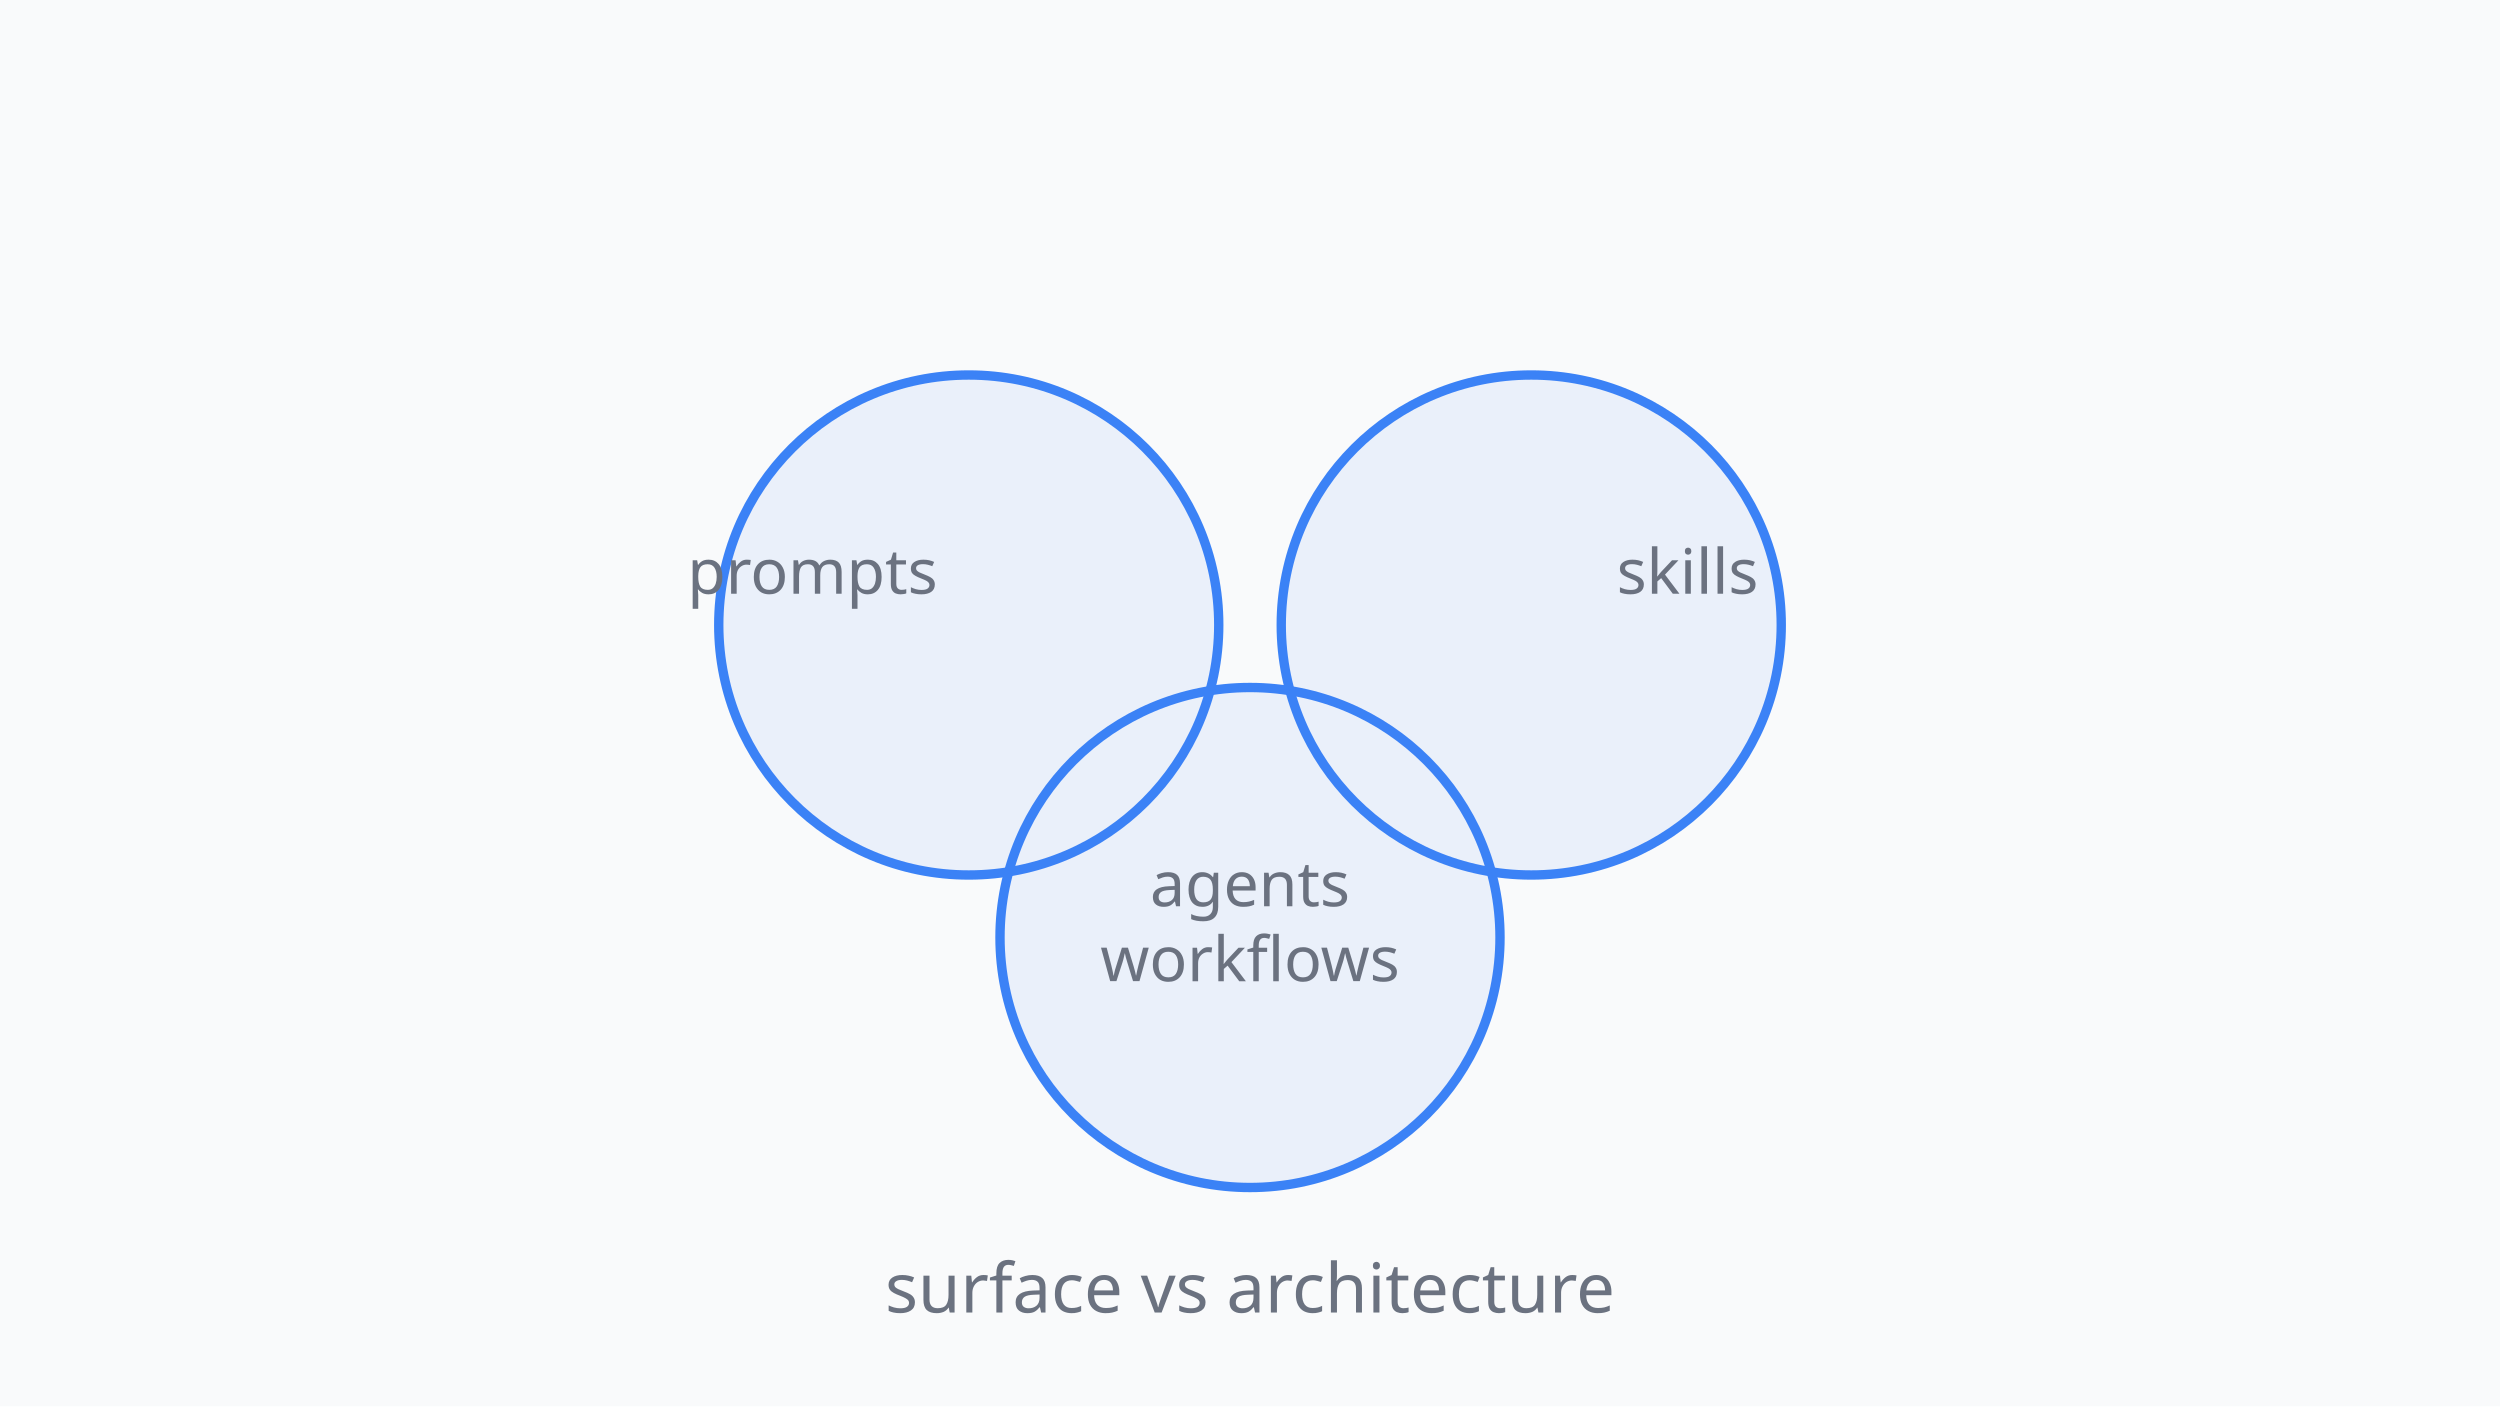
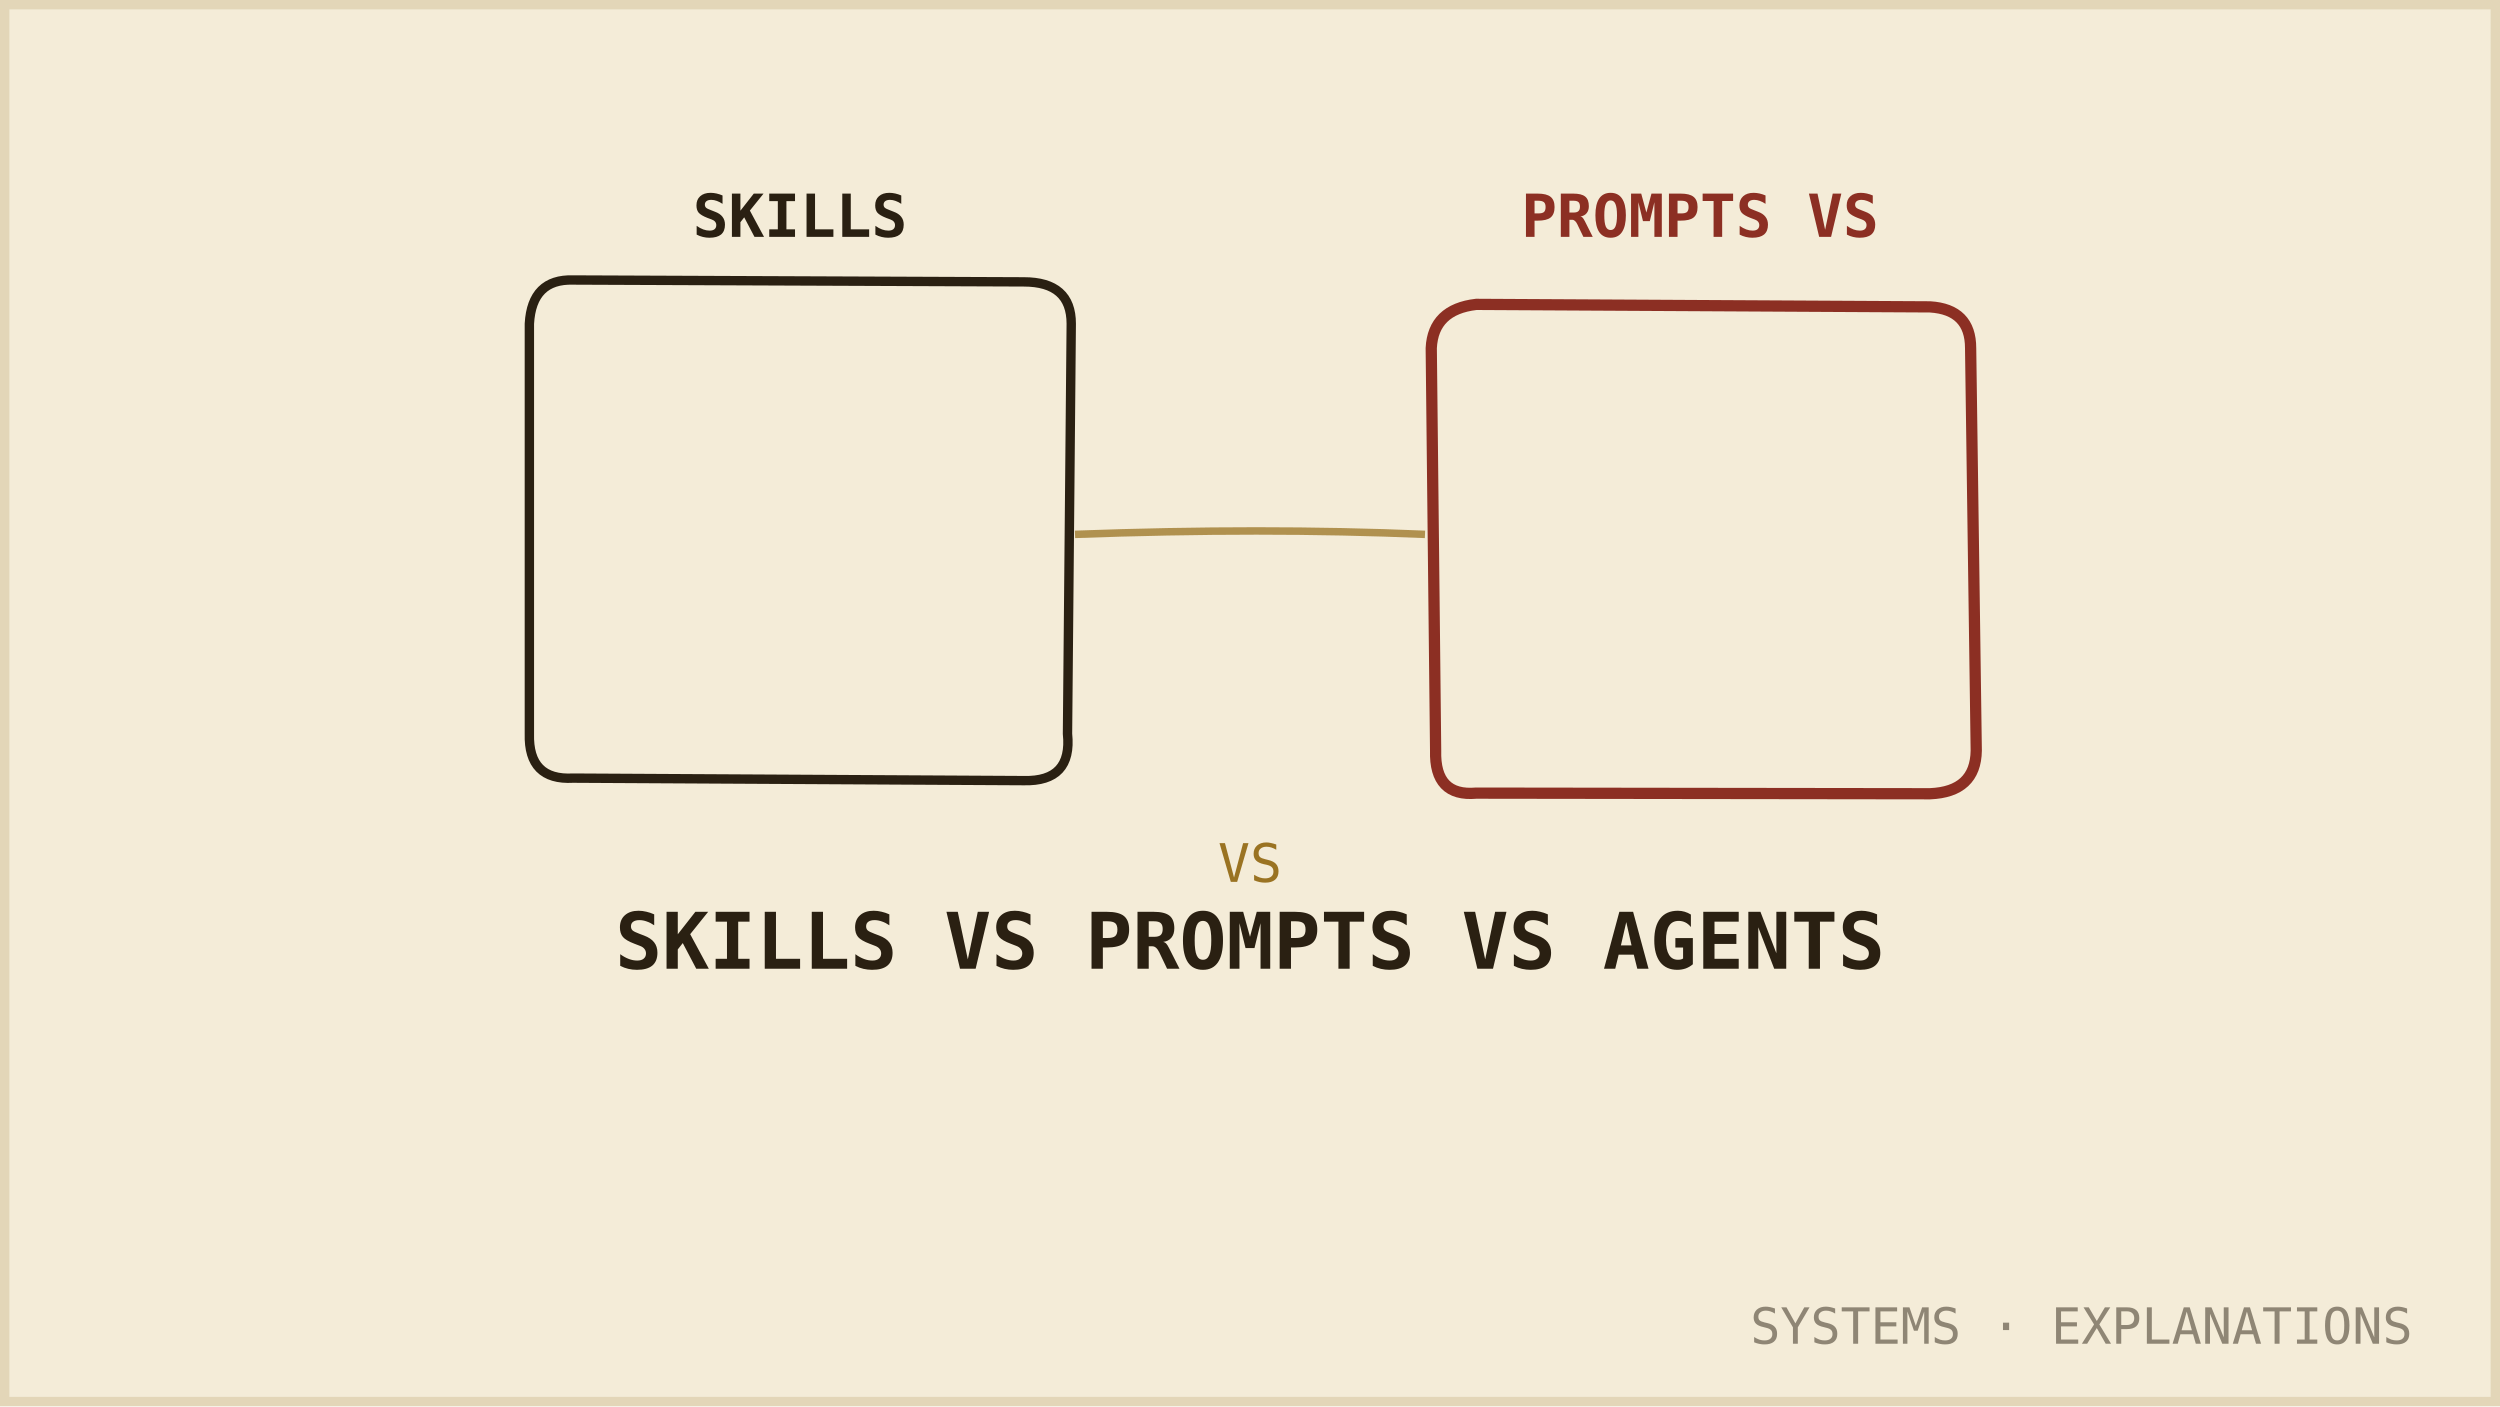
- <svg xmlns="http://www.w3.org/2000/svg" viewBox="0 0 400 225" role="img" aria-labelledby="title desc">
-   <rect width="400" height="225" fill="#f9fafb" />
-   <g stroke="#3b82f6" stroke-width="1.5" fill="none">
-     <circle cx="155" cy="100" r="40" />
-     <circle cx="245" cy="100" r="40" />
-     <circle cx="200" cy="150" r="40" />
-   </g>
-   <g fill="#3b82f6" opacity="0.08">
-     <circle cx="155" cy="100" r="40" />
-     <circle cx="245" cy="100" r="40" />
-     <circle cx="200" cy="150" r="40" />
-   </g>
-   <g font-family="system-ui, sans-serif" font-size="10" fill="#6b7280">
-     <text x="130" y="95" text-anchor="middle">prompts</text>
-     <text x="270" y="95" text-anchor="middle">skills</text>
-     <text x="200" y="145" text-anchor="middle">agents</text>
-     <text x="200" y="157" text-anchor="middle">workflows</text>
-   </g>
-   <g font-family="system-ui, sans-serif" font-size="11" fill="#6b7280">
-     <text x="200" y="210" text-anchor="middle">surface vs architecture</text>
-   </g>
+ <svg xmlns="http://www.w3.org/2000/svg" viewBox="0 0 400 225" role="img" aria-labelledby="t d">
+   <rect width="400" height="225" fill="#f4ecd8" />
+   <rect x="0.75" y="0.75" width="398.5" height="223.5" fill="none" stroke="#e3d6b8" stroke-width="1.5" />
+   <path d="M 91.7 44.8 L 163.8 45.1 Q 171.4 45.1 171.4 51.8 L 170.8 117.4 Q 171.6 125.1 163.8 124.9 L 91.7 124.5 Q 84.5 124.9 84.7 117.4 L 84.7 51.8 Q 85.1 44.6 91.7 44.8 Z" stroke="#2a2012" stroke-width="1.50" fill="none" />
+   <path d="M 236.2 48.7 L 308.8 49.1 Q 315.3 49.5 315.3 55.7 L 316.2 120.1 Q 316.1 126.7 308.8 127.0 L 236.2 126.9 Q 229.5 127.5 229.7 120.1 L 229.0 55.7 Q 229.3 49.5 236.2 48.7 Z" stroke="#8c2f23" stroke-width="1.80" fill="none" />
+   <path d="M 172.0 85.5 Q 202.0 84.4 228.0 85.5" stroke="#9a7322" stroke-width="1.20" fill="none" opacity="0.75" />
+   <text x="128.0" y="37.9" font-family="'JetBrains Mono', ui-monospace, monospace" font-size="9.5" fill="#2a2012" font-weight="700" text-anchor="middle">SKILLS</text>
+   <text x="272.0" y="37.9" font-family="'JetBrains Mono', ui-monospace, monospace" font-size="9.5" fill="#8c2f23" font-weight="700" text-anchor="middle">PROMPTS VS</text>
+   <text x="200.0" y="141.1" font-family="'JetBrains Mono', ui-monospace, monospace" font-size="8.5" fill="#9a7322" text-anchor="middle">VS</text>
+   <text x="200.0" y="155.0" font-family="'JetBrains Mono', ui-monospace, monospace" font-size="12.5" fill="#2a2012" font-weight="700" text-anchor="middle">SKILLS VS PROMPTS VS AGENTS</text>
+   <text x="386" y="215" font-family="'JetBrains Mono', ui-monospace, monospace" font-size="8.0" fill="#2a2012" opacity="0.5" text-anchor="end">SYSTEMS · EXPLANATIONS</text>
</svg>
